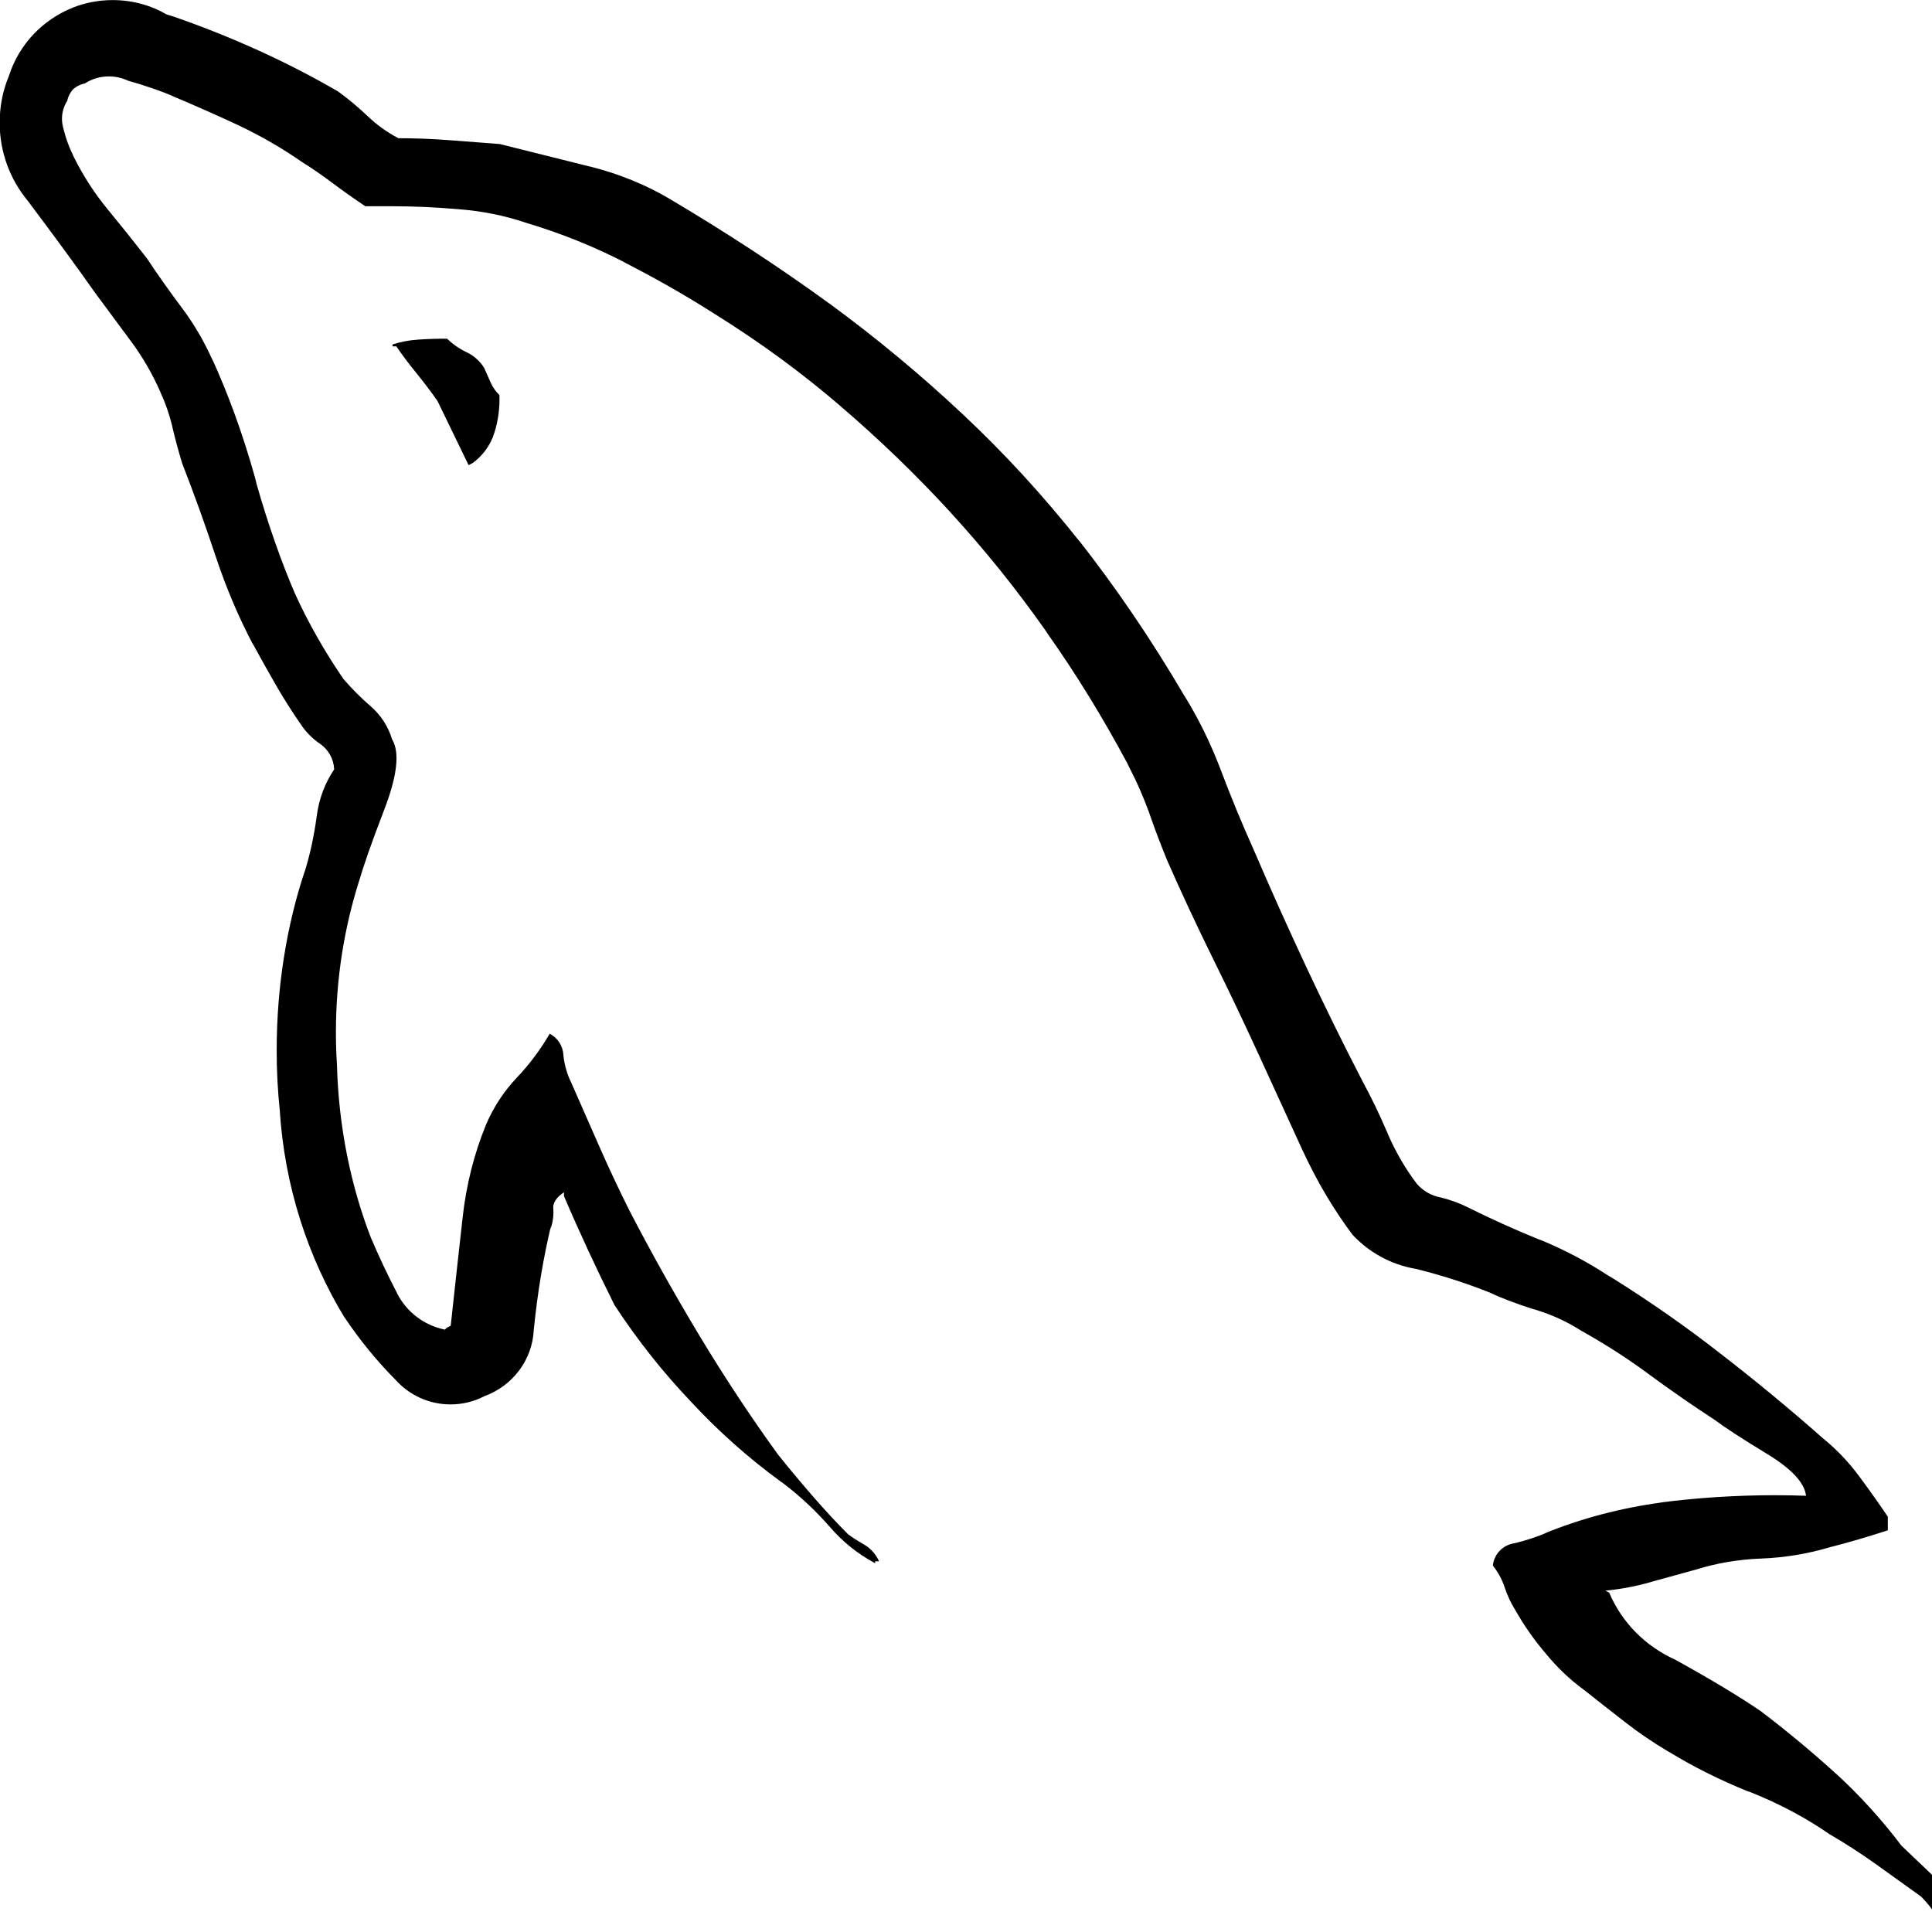
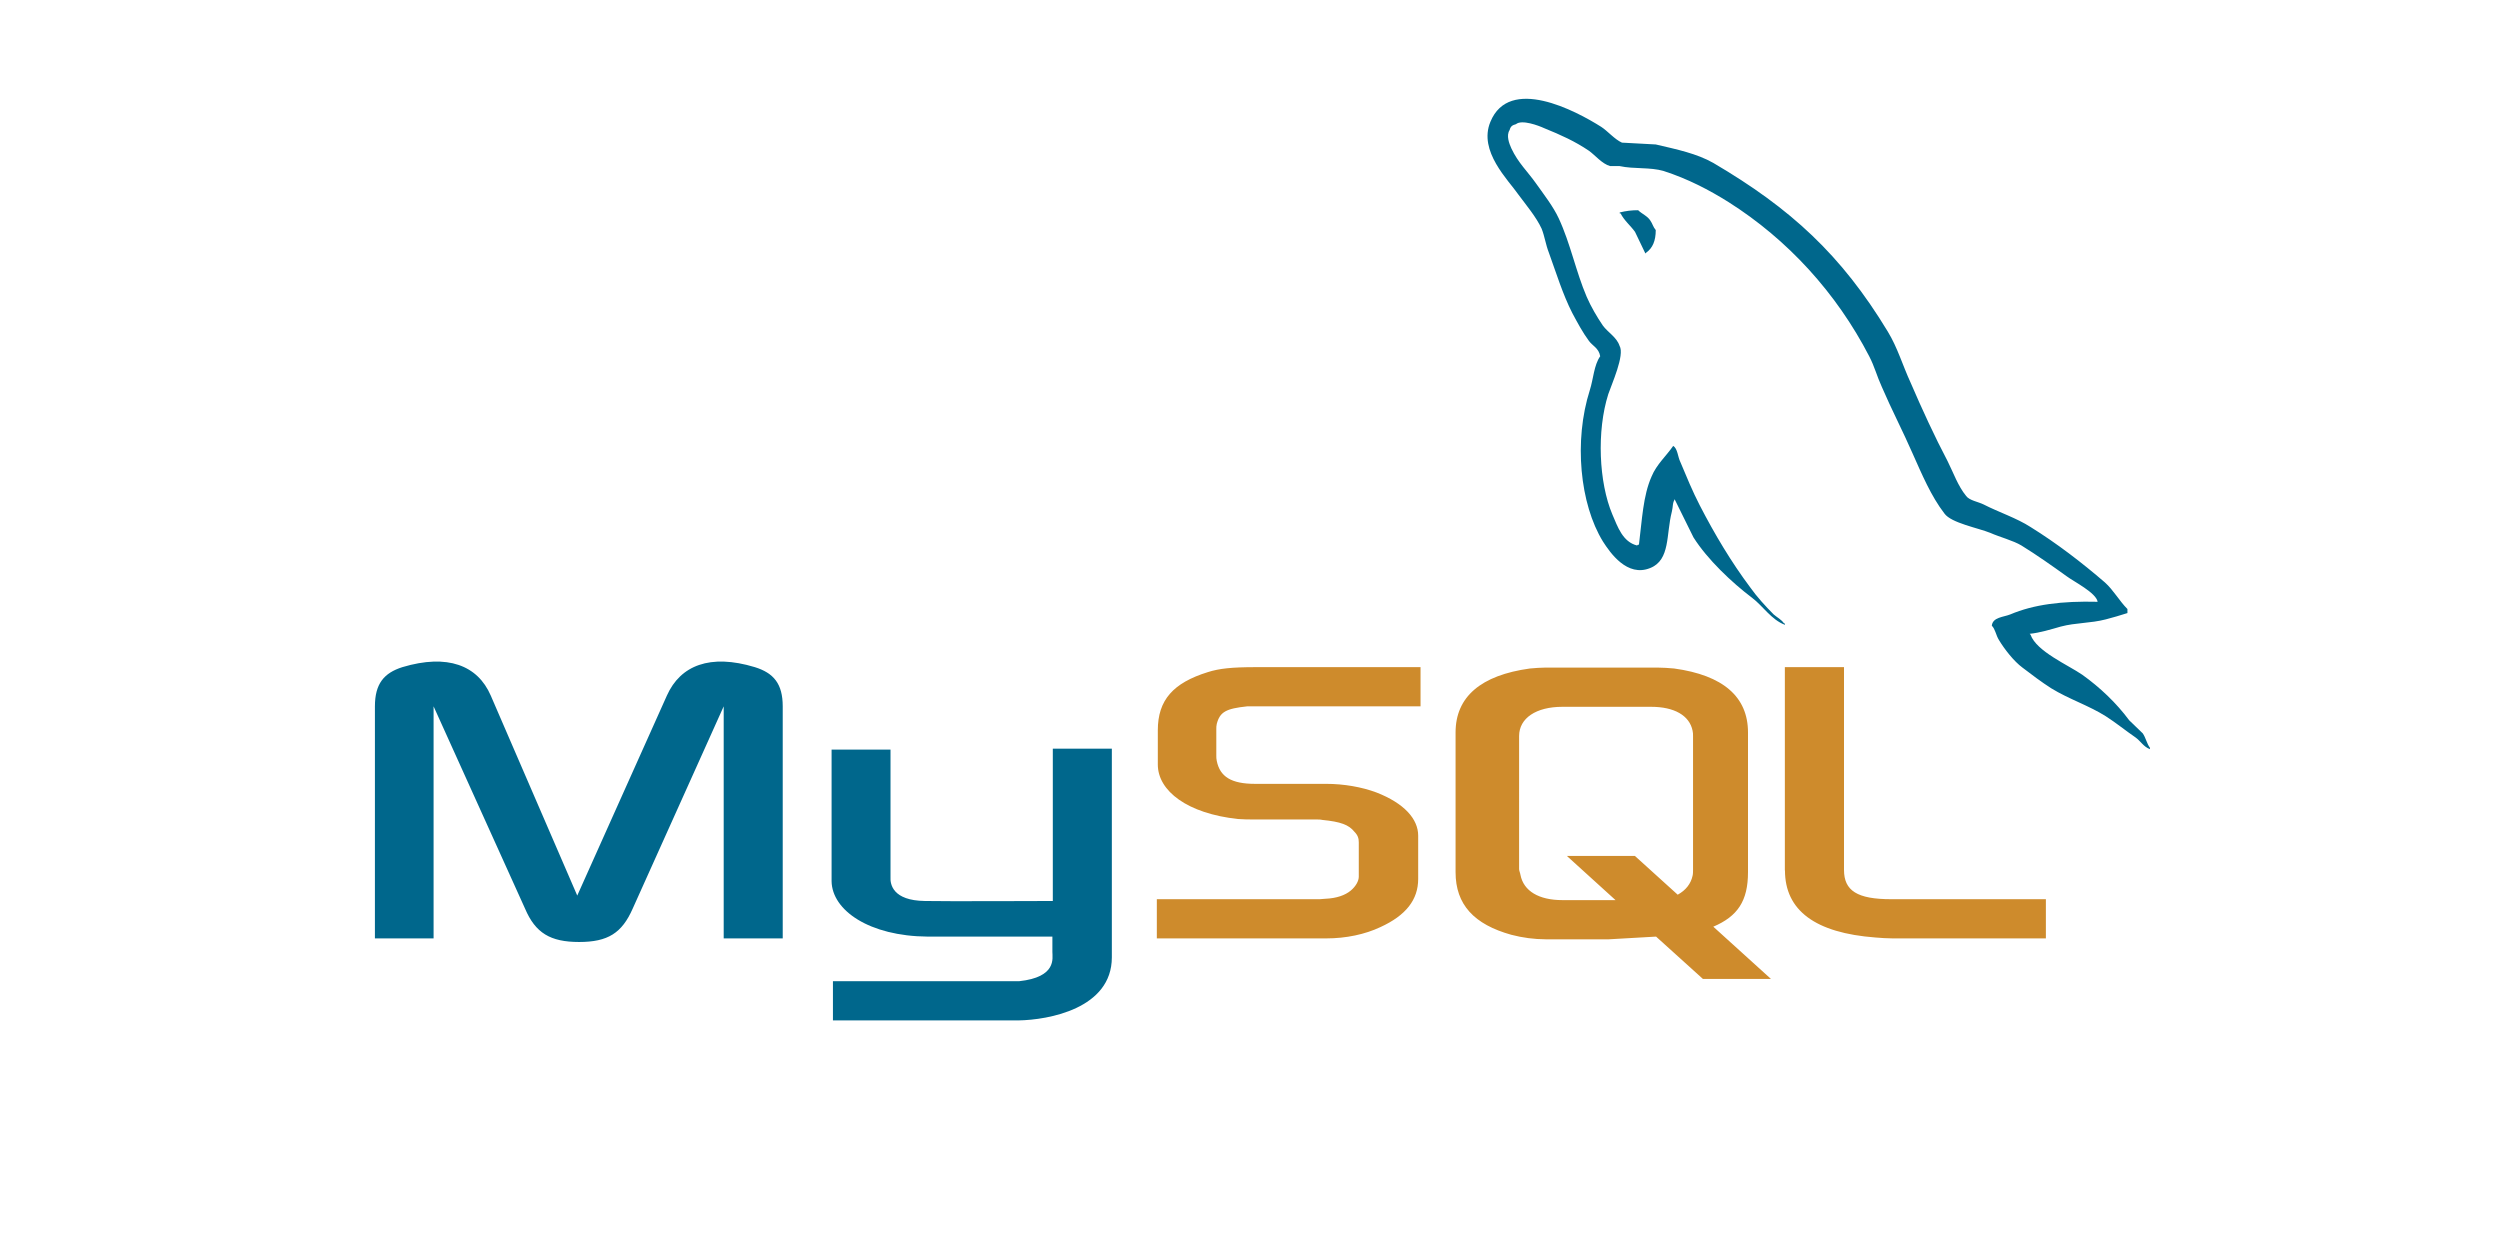
- <svg xmlns="http://www.w3.org/2000/svg" width="800px" height="800px" viewBox="0 0 24 24">
-   <path d="m24.129 23.412-.508-.484c-.251-.331-.518-.624-.809-.891l-.005-.004q-.448-.407-.931-.774-.387-.266-1.064-.641c-.371-.167-.661-.46-.818-.824l-.004-.01-.048-.024c.212-.021.406-.06.592-.115l-.023.006.57-.157c.236-.074.509-.122.792-.133h.006c.298-.012.579-.06.847-.139l-.025.006q.194-.048.399-.109t.351-.109v-.169q-.145-.217-.351-.496c-.131-.178-.278-.333-.443-.468l-.005-.004q-.629-.556-1.303-1.076c-.396-.309-.845-.624-1.311-.916l-.068-.04c-.246-.162-.528-.312-.825-.435l-.034-.012q-.448-.182-.883-.399c-.097-.048-.21-.09-.327-.119l-.011-.002c-.117-.024-.217-.084-.29-.169l-.001-.001c-.138-.182-.259-.389-.355-.609l-.008-.02q-.145-.339-.314-.651-.363-.702-.702-1.427t-.651-1.452q-.217-.484-.399-.967c-.134-.354-.285-.657-.461-.942l.013.023c-.432-.736-.863-1.364-1.331-1.961l.028.038c-.463-.584-.943-1.106-1.459-1.59l-.008-.007c-.509-.478-1.057-.934-1.632-1.356l-.049-.035q-.896-.651-1.96-1.282c-.285-.168-.616-.305-.965-.393l-.026-.006-1.113-.278-.629-.048q-.314-.024-.629-.024c-.148-.078-.275-.171-.387-.279-.11-.105-.229-.204-.353-.295l-.01-.007c-.605-.353-1.308-.676-2.043-.93l-.085-.026c-.193-.113-.425-.179-.672-.179-.176 0-.345.034-.499.095l.009-.003c-.38.151-.67.458-.795.84l-.003.01c-.073.172-.115.371-.115.581 0 .368.13.705.347.968l-.002-.003q.544.725.834 1.14.217.291.448.605c.141.188.266.403.367.63l.008.021c.056.119.105.261.141.407l.003.016q.048.206.121.448.217.556.411 1.14c.141.425.297.785.478 1.128l-.019-.04q.145.266.291.52t.314.496c.065.098.147.179.241.242l.003.002c.099.072.164.185.169.313v.001c-.114.168-.191.369-.217.586l-.001.006c-.035.253-.085.478-.153.695l.008-.03c-.223.666-.351 1.434-.351 2.231 0 .258.013.512.04.763l-.003-.031c.06.958.349 1.838.812 2.6l-.014-.025c.197.295.408.552.641.787.168.188.412.306.684.306.152 0 .296-.037.422-.103l-.005.002c.35-.126.599-.446.617-.827v-.002c.048-.474.12-.898.219-1.312l-.013.067c.024-.063.038-.135.038-.211 0-.015-.001-.03-.002-.045v.002q-.012-.109.133-.206v.048q.145.339.302.677t.326.677c.295.449.608.841.952 1.202l-.003-.003c.345.372.721.706 1.127 1.001l.022.015c.212.162.398.337.566.528l.004.004c.158.186.347.339.56.454l.01.005v-.024h.048c-.039-.087-.102-.157-.18-.205l-.002-.001c-.079-.044-.147-.088-.211-.136l.005.003q-.217-.217-.448-.484t-.423-.508q-.508-.702-.969-1.467t-.871-1.555q-.194-.387-.375-.798t-.351-.798c-.049-.099-.083-.213-.096-.334v-.005c-.006-.115-.072-.214-.168-.265l-.002-.001c-.121.206-.255.384-.408.545l.001-.001c-.159.167-.289.364-.382.58l-.005.013c-.141.342-.244.739-.289 1.154l-.002.019q-.072.641-.145 1.318l-.048.024-.024.024c-.26-.053-.474-.219-.59-.443l-.002-.005q-.182-.351-.326-.69c-.248-.637-.402-1.374-.423-2.144v-.009c-.009-.122-.013-.265-.013-.408 0-.666.105-1.308.299-1.91l-.012.044q.072-.266.314-.896t.097-.871c-.05-.165-.143-.304-.265-.41l-.001-.001c-.122-.106-.233-.217-.335-.335l-.003-.004q-.169-.244-.326-.52t-.278-.544c-.165-.382-.334-.861-.474-1.353l-.022-.089c-.159-.565-.336-1.043-.546-1.503l.026.064c-.111-.252-.24-.47-.39-.669l.006.008q-.244-.326-.436-.617-.244-.314-.484-.605c-.163-.197-.308-.419-.426-.657l-.009-.02c-.048-.097-.09-.21-.119-.327l-.002-.011c-.011-.035-.017-.076-.017-.117 0-.082.024-.159.066-.223l-.001.002c.011-.056.037-.105.073-.145.039-.035.089-.061.143-.072h.002c.085-.055.188-.088.3-.088.084 0 .165.019.236.053l-.003-.001c.219.062.396.124.569.195l-.036-.013q.459.194.847.375c.298.142.552.292.792.459l-.018-.012q.194.121.387.266t.411.291h.339q.387 0 .822.037c.293.023.564.078.822.164l-.024-.007c.481.143.894.312 1.286.515l-.041-.019q.593.302 1.125.641c.589.367 1.098.743 1.577 1.154l-.017-.014c.5.428.954.867 1.38 1.331l.01.012c.416.454.813.947 1.176 1.464l.031.047c.334.472.671 1.018.974 1.584l.042.085c.081.154.163.343.234.536l.011.033q.097.278.217.57.266.605.57 1.221t.57 1.198l.532 1.161c.187.406.396.756.639 1.079l-.011-.015c.203.217.474.369.778.422l.008.001c.368.092.678.196.978.319l-.047-.017c.143.065.327.134.516.195l.04.011c.212.065.396.151.565.259l-.009-.005c.327.183.604.363.868.559l-.021-.015q.411.302.822.57.194.145.651.423t.484.52c-.114-.004-.249-.007-.384-.007-.492 0-.976.032-1.45.094l.056-.006c-.536.072-1.022.203-1.479.39l.04-.014c-.113.049-.248.094-.388.129l-.019.004c-.142.021-.252.135-.266.277v.001c.061.076.11.164.143.26l.002.006c.034.102.075.19.125.272l-.003-.006c.119.211.247.393.391.561l-.004-.005c.141.174.3.325.476.454l.007.005q.244.194.508.399c.161.126.343.25.532.362l.024.013c.284.174.614.34.958.479l.046.016c.374.15.695.324.993.531l-.016-.011q.291.169.58.375t.556.399c.073.072.137.152.191.239l.003.005c.091.104.217.175.36.193h.003v-.048c-.088-.067-.153-.16-.184-.267l-.001-.004c-.025-.102-.062-.191-.112-.273l.002.004zm-18.576-19.205q-.194 0-.363.012c-.115.008-.222.029-.323.063l.009-.003v.024h.048q.097.145.244.326t.266.351l.387.798.048-.024c.113-.082.2-.192.252-.321l.002-.005c.052-.139.082-.301.082-.469 0-.018 0-.036-.001-.054v.003c-.045-.044-.082-.096-.108-.154l-.001-.003-.081-.182c-.053-.084-.127-.15-.214-.192l-.003-.001c-.094-.045-.174-.102-.244-.169z" />
+ <svg xmlns="http://www.w3.org/2000/svg" width="120" height="60" viewBox="0 0 9.252 4.626">
+   <g transform="matrix(.037376 0 0 .037376 1.069994 -1.319339)" fill-rule="evenodd">
+     <path d="M8.504 128.215h5.8v-22.977l9.058 20.033c1.026 2.408 2.5 3.3 5.354 3.3s4.24-.893 5.3-3.3l9.013-20.033v22.977h5.845v-22.977c0-2.23-.893-3.303-2.767-3.883-4.417-1.338-7.362-.178-8.7 2.81l-8.878 19.81-8.567-19.81c-1.294-2.988-4.284-4.148-8.745-2.81-1.83.58-2.722 1.652-2.722 3.883l-.001 22.977zm45.198-18.694h5.845v12.627c-.044.713.223 2.32 3.4 2.363 1.65.045 12.582 0 12.67 0v-15.08h5.845v20.658c0 5.086-6.3 6.2-9.236 6.246h-18.38v-3.88h18.427c3.748-.402 3.302-2.275 3.302-2.9v-1.518h-12.36c-5.756-.045-9.46-2.588-9.503-5.488v-13.03zm125.374-14.635c-3.568-.09-6.336.268-8.656 1.25-.668.27-1.74.27-1.828 1.116.357.355.4.936.713 1.428.535.893 1.473 2.096 2.32 2.72.938.715 1.875 1.428 2.855 2.053 1.74 1.07 3.703 1.695 5.398 2.766.982.625 1.963 1.428 2.945 2.098.5.357.803.938 1.428 1.16v-.135c-.312-.4-.402-.98-.713-1.428-.447-.445-.893-.848-1.34-1.293-1.293-1.74-2.9-3.258-4.64-4.506-1.428-.982-4.55-2.32-5.13-3.97l-.088-.09c.98-.09 2.14-.447 3.078-.715 1.518-.4 2.9-.312 4.46-.713.715-.18 1.428-.402 2.143-.625v-.4c-.803-.803-1.383-1.874-2.23-2.632-2.275-1.963-4.775-3.882-7.363-5.488-1.383-.892-3.168-1.473-4.64-2.23-.537-.268-1.428-.402-1.74-.848-.805-.98-1.25-2.275-1.83-3.436-1.293-2.454-2.543-5.175-3.658-7.763-.803-1.74-1.295-3.48-2.275-5.086-4.596-7.585-9.594-12.18-17.268-16.687-1.65-.937-3.613-1.34-5.7-1.83l-3.346-.18c-.715-.312-1.428-1.16-2.053-1.562-2.543-1.606-9.102-5.086-10.977-.49-1.205 2.9 1.785 5.755 2.8 7.228.76 1.026 1.74 2.186 2.277 3.346.3.758.4 1.562.713 2.365.713 1.963 1.383 4.15 2.32 5.98.5.937 1.025 1.92 1.65 2.767.357.49.982.714 1.115 1.517-.625.893-.668 2.23-1.025 3.347-1.607 5.042-.982 11.288 1.293 14.99.715 1.115 2.4 3.57 4.686 2.632 2.008-.803 1.56-3.346 2.14-5.577.135-.535.045-.892.312-1.25v.09l1.83 3.703c1.383 2.186 3.793 4.462 5.8 5.98 1.07.803 1.918 2.187 3.256 2.677v-.135h-.088c-.268-.4-.67-.58-1.027-.892-.803-.803-1.695-1.785-2.32-2.677-1.873-2.498-3.523-5.265-4.996-8.12-.715-1.383-1.34-2.9-1.918-4.283-.27-.536-.27-1.34-.715-1.606-.67.98-1.65 1.83-2.143 3.034-.848 1.918-.936 4.283-1.248 6.737-.18.045-.1 0-.18.09-1.426-.356-1.918-1.83-2.453-3.078-1.338-3.168-1.562-8.254-.402-11.913.312-.937 1.652-3.882 1.117-4.774-.27-.848-1.16-1.338-1.652-2.008-.58-.848-1.203-1.918-1.605-2.855-1.07-2.5-1.605-5.265-2.766-7.764-.537-1.16-1.473-2.365-2.232-3.435-.848-1.205-1.783-2.053-2.453-3.48-.223-.49-.535-1.294-.178-1.83.088-.357.268-.49.623-.58.58-.49 2.232.134 2.812.4 1.65.67 3.033 1.294 4.416 2.23.625.446 1.295 1.294 2.098 1.518h.938c1.428.312 3.033.09 4.37.49 2.365.76 4.506 1.874 6.426 3.08 5.844 3.703 10.664 8.968 13.92 15.26.535 1.026.758 1.963 1.25 3.034.938 2.187 2.098 4.417 3.033 6.56.938 2.097 1.83 4.24 3.168 5.98.67.937 3.346 1.427 4.55 1.918.893.4 2.275.76 3.08 1.25 1.516.937 3.033 2.008 4.46 3.034.713.534 2.945 1.65 3.078 2.54zm-45.5-38.772a7.09 7.09 0 0 0-1.828.223v.09h.088c.357.714.982 1.205 1.428 1.83l1.027 2.142.088-.09c.625-.446.938-1.16.938-2.23-.268-.312-.312-.625-.535-.937-.268-.446-.848-.67-1.206-1.026z" fill="#00678c" />
+     <path d="M85.916 128.215h16.776c1.963 0 3.838-.4 5.354-1.115 2.543-1.16 3.748-2.72 3.748-4.773v-4.283c0-1.65-1.383-3.213-4.148-4.283-1.428-.535-3.213-.848-4.953-.848h-7.05c-2.365 0-3.48-.715-3.793-2.275-.044-.178-.044-.357-.044-.535v-2.633c0-.135 0-.312.044-.49.312-1.205.937-1.518 3-1.74h17.177v-3.883h-16.33c-2.365 0-3.614.135-4.73.492-3.436 1.07-4.953 2.766-4.953 5.754v3.393c0 2.63 2.945 4.863 7.942 5.398.535.045 1.115.045 1.695.045h6.024c.223 0 .445 0 .623.045 1.83.178 2.633.49 3.168 1.158.357.357.447.67.447 1.072v3.39c0 .4-.268.938-.803 1.383s-1.385.758-2.5.803c-.223 0-.355.045-.58.045H85.916zm62.195-6.736c0 3.97 3 6.2 8.97 6.648.58.045 1.115.088 1.695.088h15.17v-3.88h-15.303c-3.393 0-4.686-.848-4.686-2.9v-20.078H148.1v20.123zm-32.615.177v-13.83c0-3.525 2.498-5.668 7.363-6.336.535-.045 1.07-.09 1.56-.09h11.064c.58 0 1.072.045 1.652.09 4.863.668 7.316 2.81 7.316 6.336v13.83c0 2.855-1.025 4.373-3.436 5.4l5.71 5.174h-6.736l-4.64-4.193-4.686.268h-6.246a13.66 13.66 0 0 1-3.391-.445c-3.7-1.028-5.53-2.99-5.53-6.204zm6.29-.31c0 .178.1.355.135.58.312 1.605 1.828 2.498 4.148 2.498h5.266l-4.818-4.373h6.736l4.238 3.838c.805-.447 1.295-1.072 1.473-1.875.045-.178.045-.4.045-.58v-13.252c0-.178 0-.355-.045-.535-.312-1.516-1.828-2.363-4.104-2.363h-8.79c-2.588 0-4.283 1.115-4.283 2.898z" fill="#ce8b2c" />
+   </g>
</svg>
